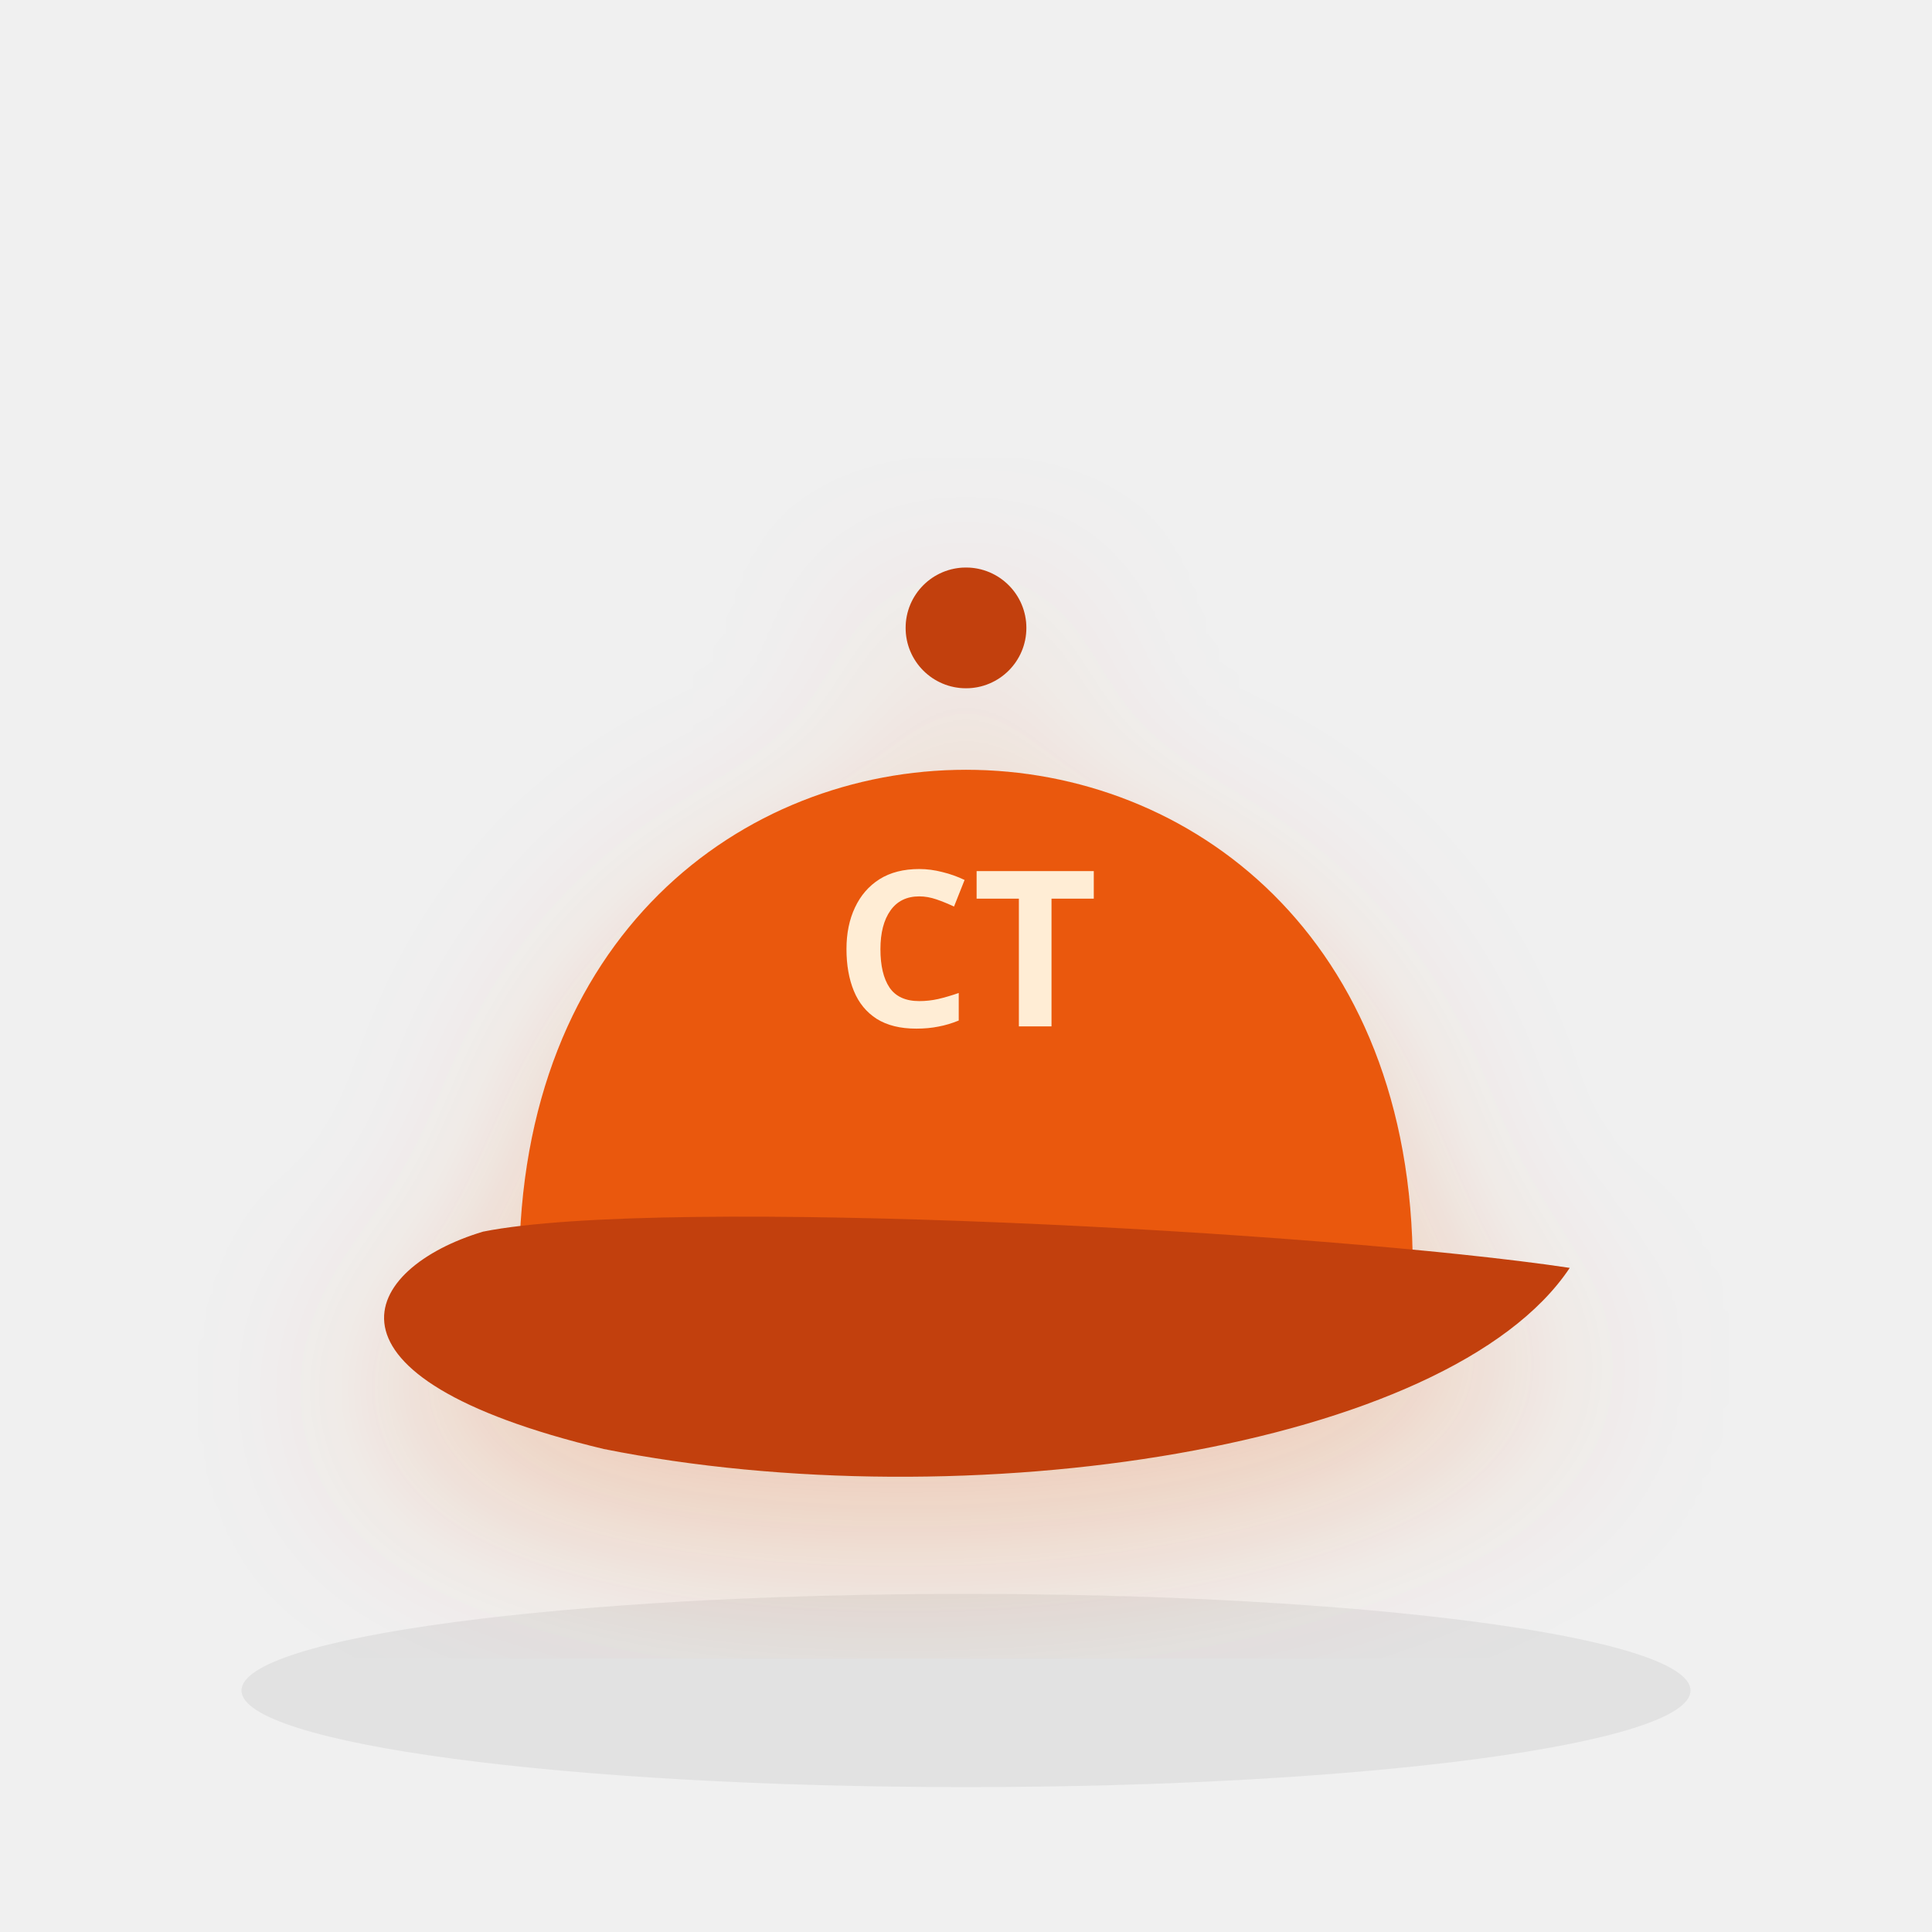
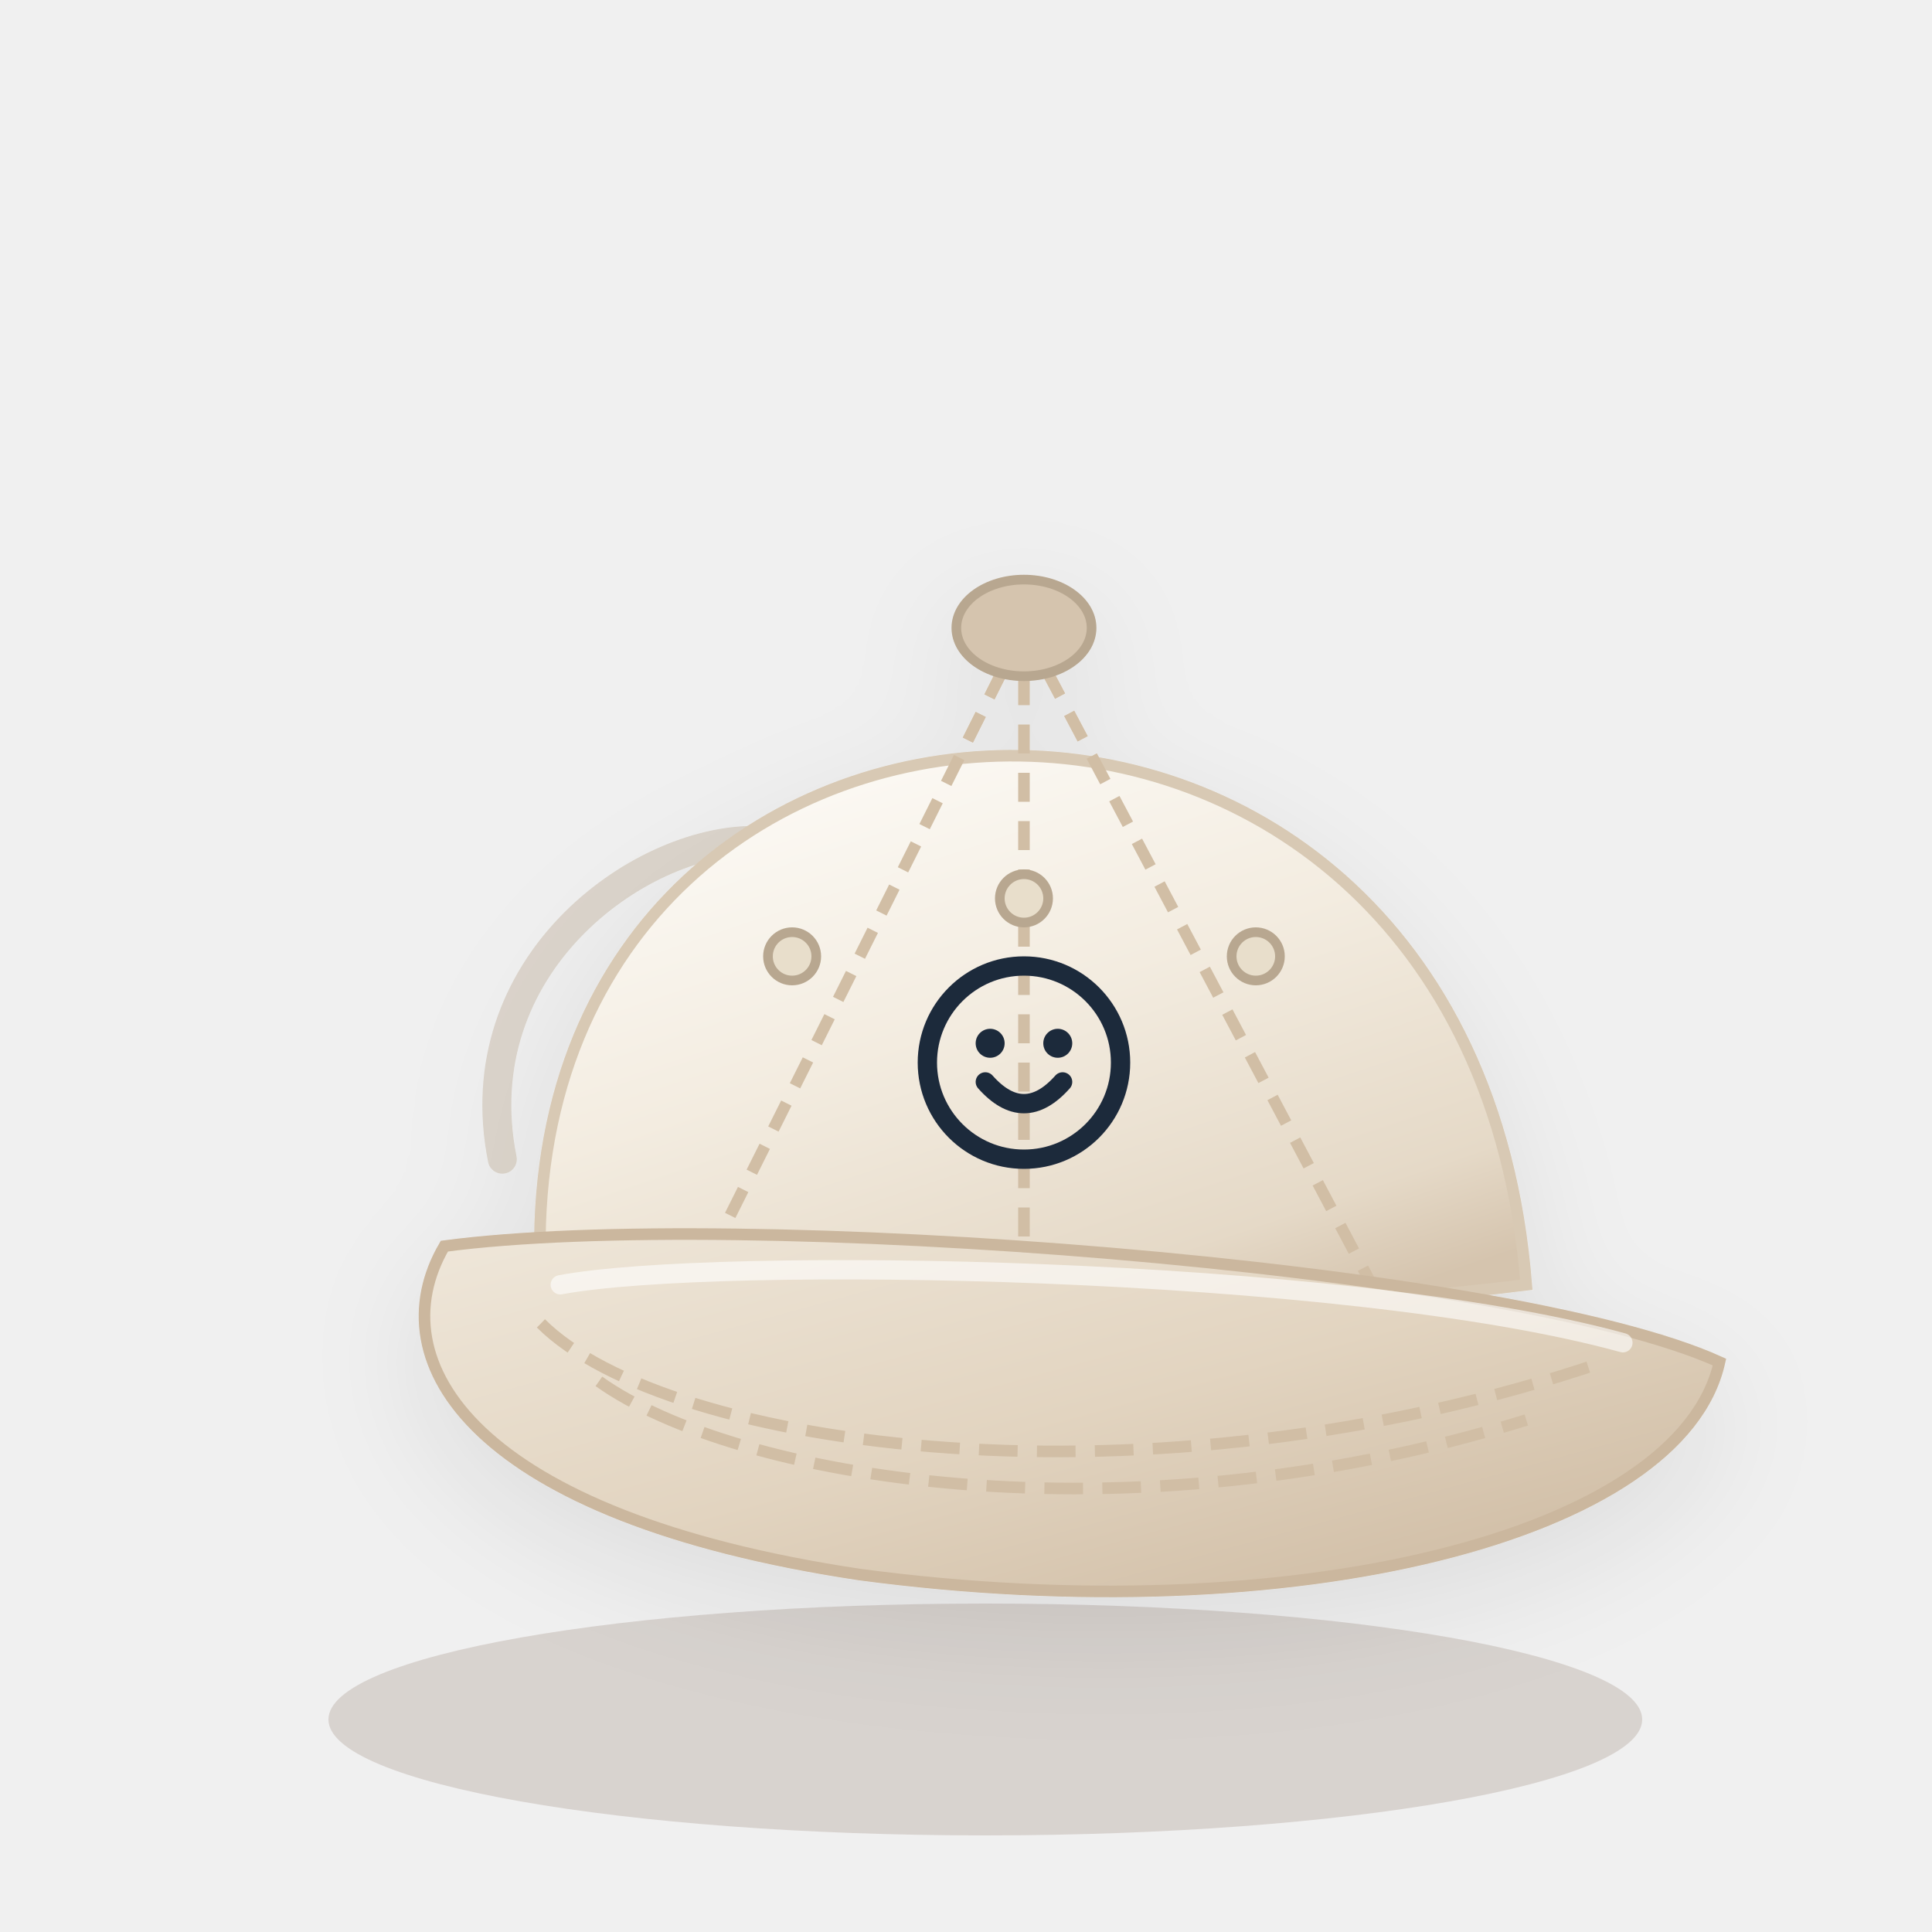
- <svg xmlns="http://www.w3.org/2000/svg" viewBox="0 0 160 160" width="100%" height="100%">
+ <svg xmlns="http://www.w3.org/2000/svg" viewBox="0 0 200 200" width="100%" height="100%" fill="none" role="img" aria-label="Mũ Lưỡi Trai Phong Cách 2026">
  <defs>
-     <filter id="pCapShadow" x="-20%" y="-20%" width="140%" height="140%">
-       <feDropShadow dx="0" dy="6" stdDeviation="8" flood-color="#EA580C" flood-opacity="0.25" />
+     <filter id="capRealShadow" x="-30%" y="-30%" width="160%" height="160%">
+       <feDropShadow dx="0" dy="12" stdDeviation="14" flood-color="#0F172A" flood-opacity="0.16" />
+       <feDropShadow dx="0" dy="4" stdDeviation="6" flood-color="#0F172A" flood-opacity="0.08" />
    </filter>
+     <linearGradient id="capDomeGrad" x1="20%" y1="0%" x2="80%" y2="100%">
+       <stop offset="0%" stop-color="#FDFBF7" />
+       <stop offset="45%" stop-color="#F3ECE0" />
+       <stop offset="85%" stop-color="#E5D9C7" />
+       <stop offset="100%" stop-color="#D5C4AE" />
+     </linearGradient>
+     <linearGradient id="capVisorGrad" x1="0%" y1="0%" x2="100%" y2="100%">
+       <stop offset="0%" stop-color="#EFE7DA" />
+       <stop offset="50%" stop-color="#E2D4C0" />
+       <stop offset="100%" stop-color="#CBB79E" />
+     </linearGradient>
  </defs>
-   <ellipse cx="80" cy="140" rx="60" ry="8" fill="#000000" opacity="0.06" />
-   <g transform="translate(25, 40)" filter="url(#pCapShadow)">
-     <path d="M 18 65 C 18 10, 92 10, 92 65 Z" fill="#EA580C" />
-     <circle cx="55" cy="12" r="5" fill="#C2410C" />
-     <path d="M 15 62 C 5 65, 0 74, 25 80 C 55 86, 95 80, 105 65 C 85 62, 30 59, 15 62 Z" fill="#C2410C" />
-     <text x="55" y="45" font-family="system-ui, sans-serif" font-weight="900" font-size="18" text-anchor="middle" fill="#FFEDD5">CT</text>
+   <ellipse cx="102" cy="178" rx="68" ry="12" fill="#451A03" opacity="0.14" />
+   <g transform="translate(24, 25)" filter="url(#capRealShadow)">
+     <path d="M 28 95 C 24 75, 42 62, 54 62" stroke="#B8A790" stroke-width="3" stroke-linecap="round" fill="none" opacity="0.4" />
+     <path d="M 32 108 C 28 38, 128 32, 134 108 C 102 112, 56 112, 32 108 Z" fill="url(#capDomeGrad)" stroke="#D8C9B4" stroke-width="1.2" />
+     <path d="M 82 40 L 48 108" stroke="#D1BEA5" stroke-width="1.2" stroke-dasharray="3 2" />
+     <path d="M 82 40 L 82 110" stroke="#D1BEA5" stroke-width="1.2" stroke-dasharray="3 2" />
+     <path d="M 82 40 L 118 108" stroke="#D1BEA5" stroke-width="1.2" stroke-dasharray="3 2" />
+     <circle cx="58" cy="74" r="2.5" fill="#E8DECB" stroke="#B8A790" stroke-width="1" />
+     <circle cx="82" cy="68" r="2.5" fill="#E8DECB" stroke="#B8A790" stroke-width="1" />
+     <circle cx="106" cy="74" r="2.5" fill="#E8DECB" stroke="#B8A790" stroke-width="1" />
+     <ellipse cx="82" cy="40" rx="7" ry="5" fill="#D5C4AE" stroke="#B8A790" stroke-width="1" />
+     <g transform="translate(71, 74)">
+       <circle cx="11" cy="11" r="10" stroke="#1E293B" stroke-width="2" fill="none" />
+       <circle cx="7.5" cy="9" r="1.5" fill="#1E293B" />
+       <circle cx="14.5" cy="9" r="1.5" fill="#1E293B" />
+       <path d="M 7 13 Q 11 17.5 15 13" stroke="#1E293B" stroke-width="2" stroke-linecap="round" fill="none" />
+     </g>
+     <path d="M 22 104 C 15 116, 25 132, 65 138 C 110 144, 150 134, 154 116 C 132 106, 52 100, 22 104 Z" fill="url(#capVisorGrad)" stroke="#CBB79E" stroke-width="1.2" />
+     <path d="M 32 112 C 45 125, 95 132, 142 116" stroke="#D1BEA5" stroke-width="1.2" stroke-dasharray="4 2" fill="none" />
+     <path d="M 38 118 C 52 128, 92 135, 134 122" stroke="#D1BEA5" stroke-width="1.2" stroke-dasharray="4 2" fill="none" />
+     <path d="M 34 108 C 50 105, 115 106, 144 114" stroke="#FFFFFF" stroke-width="2" stroke-linecap="round" fill="none" opacity="0.6" />
  </g>
</svg>
